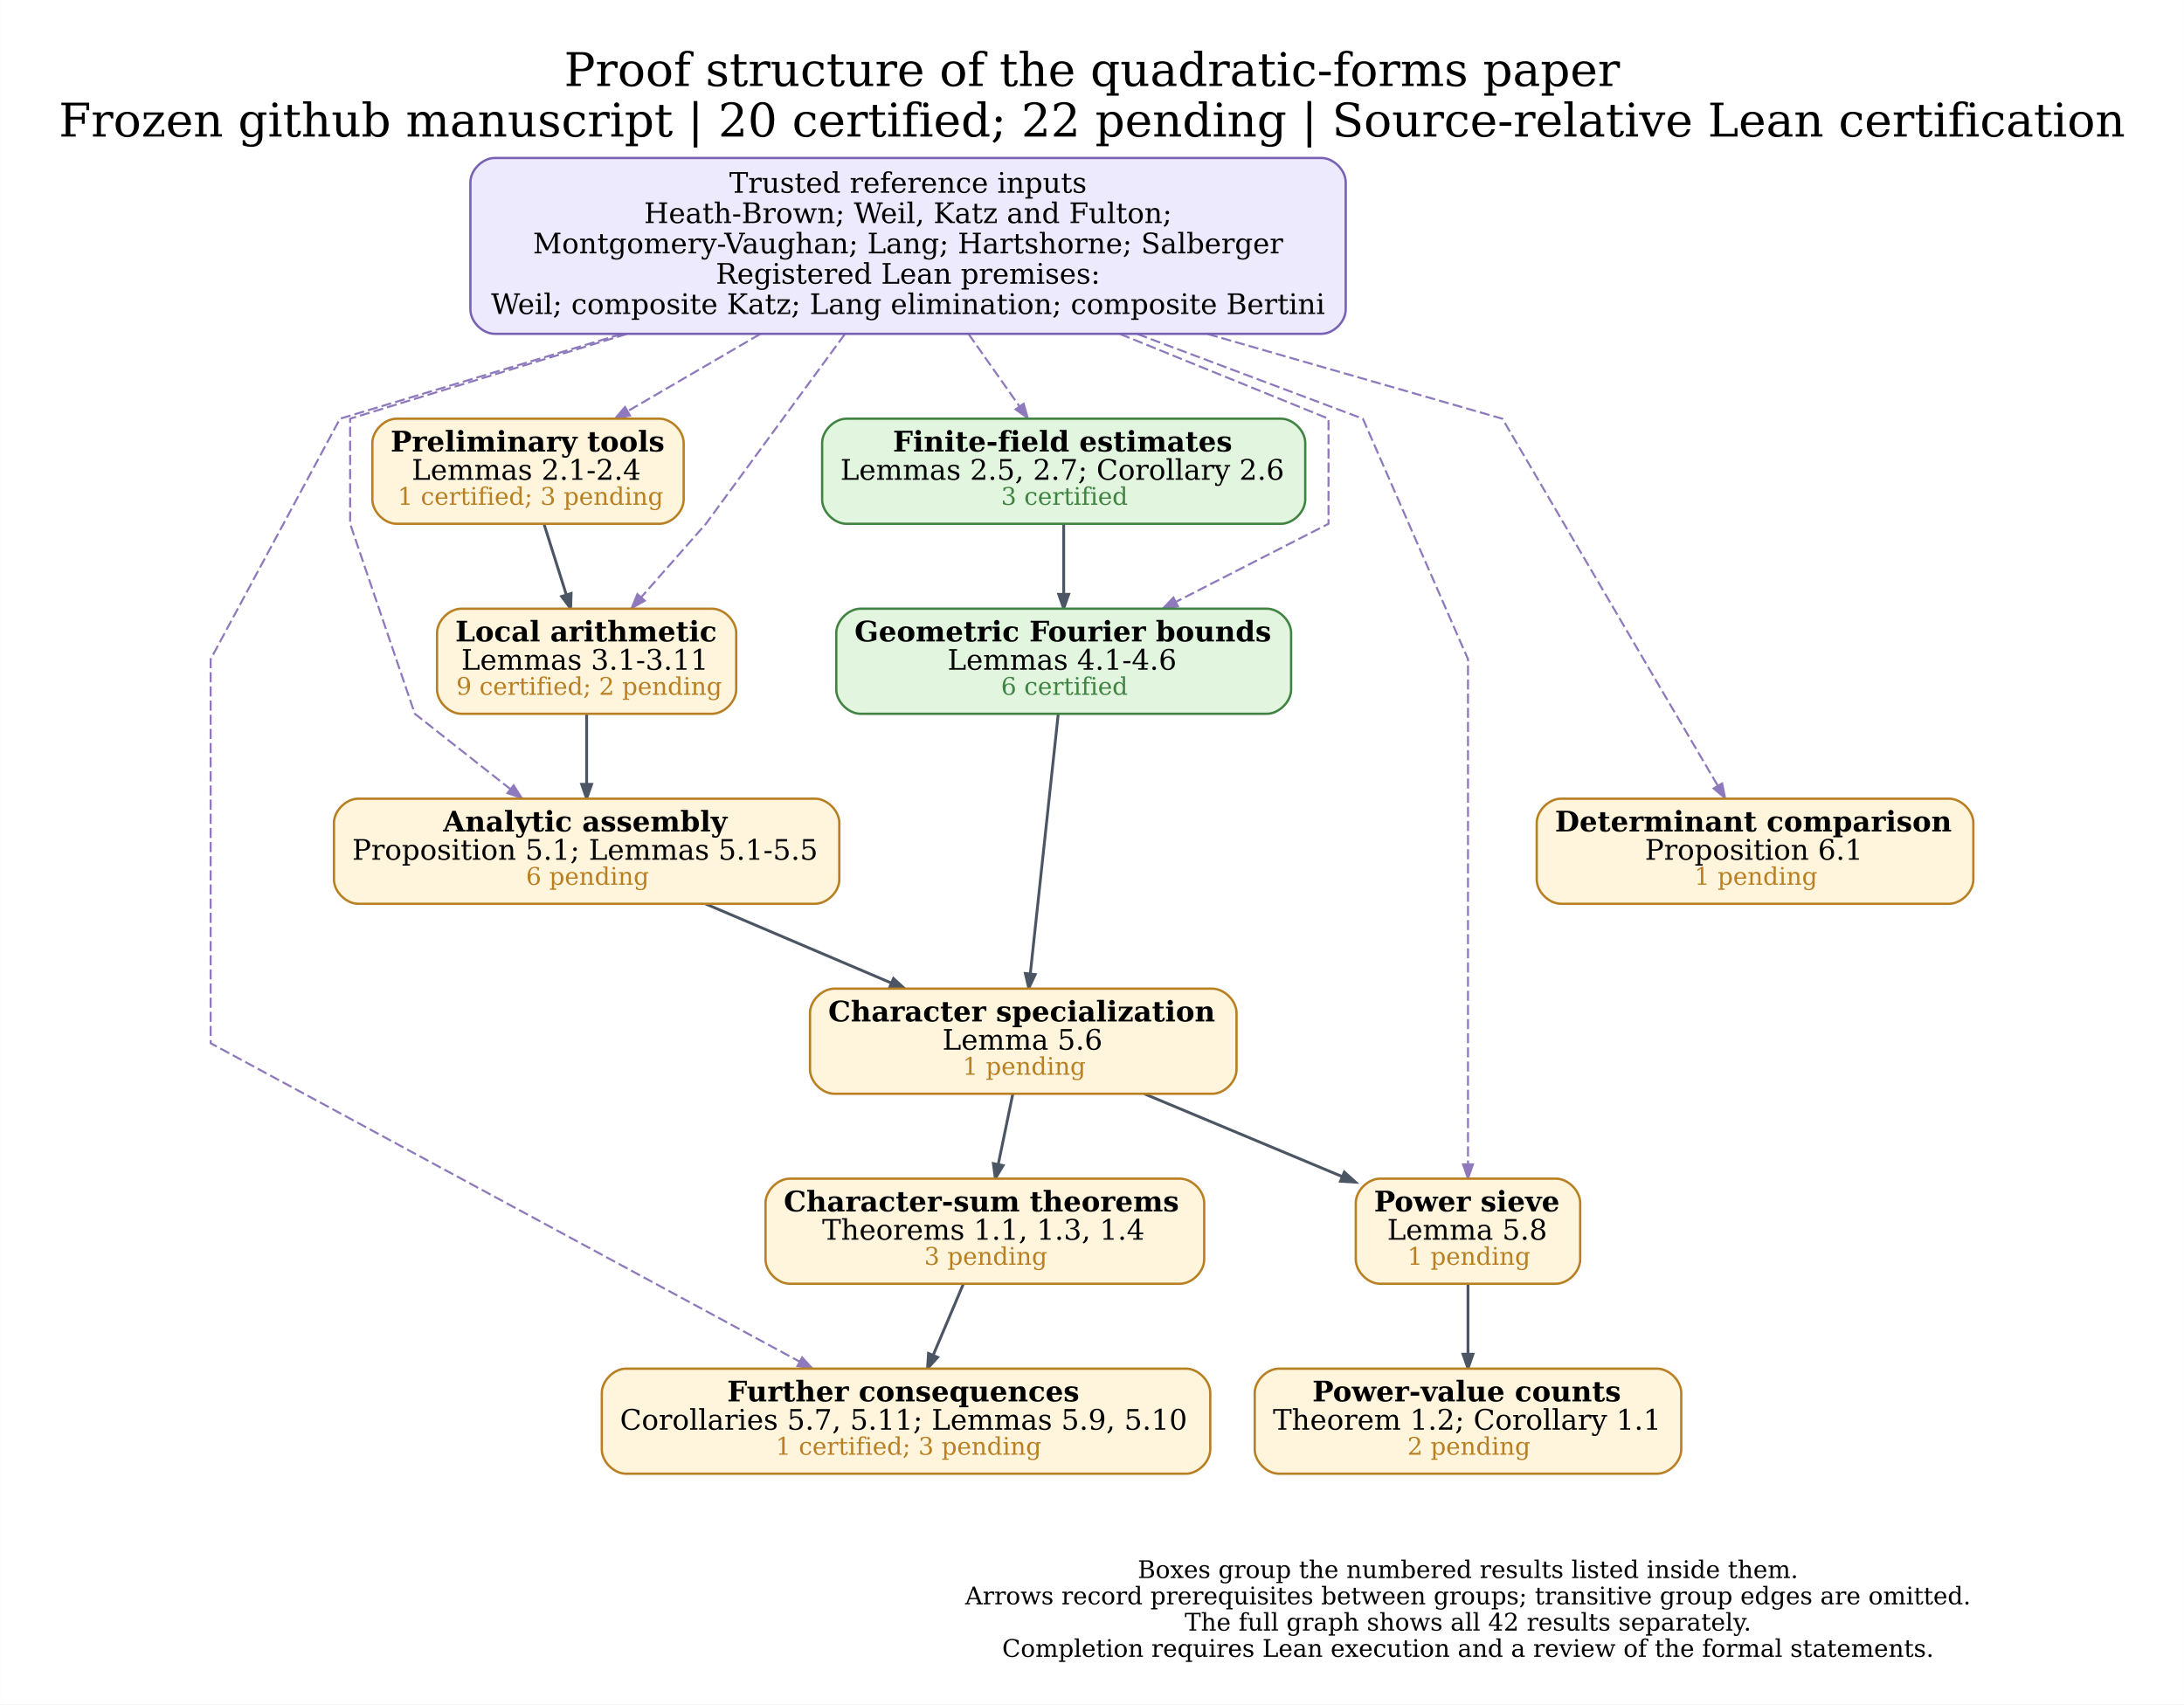
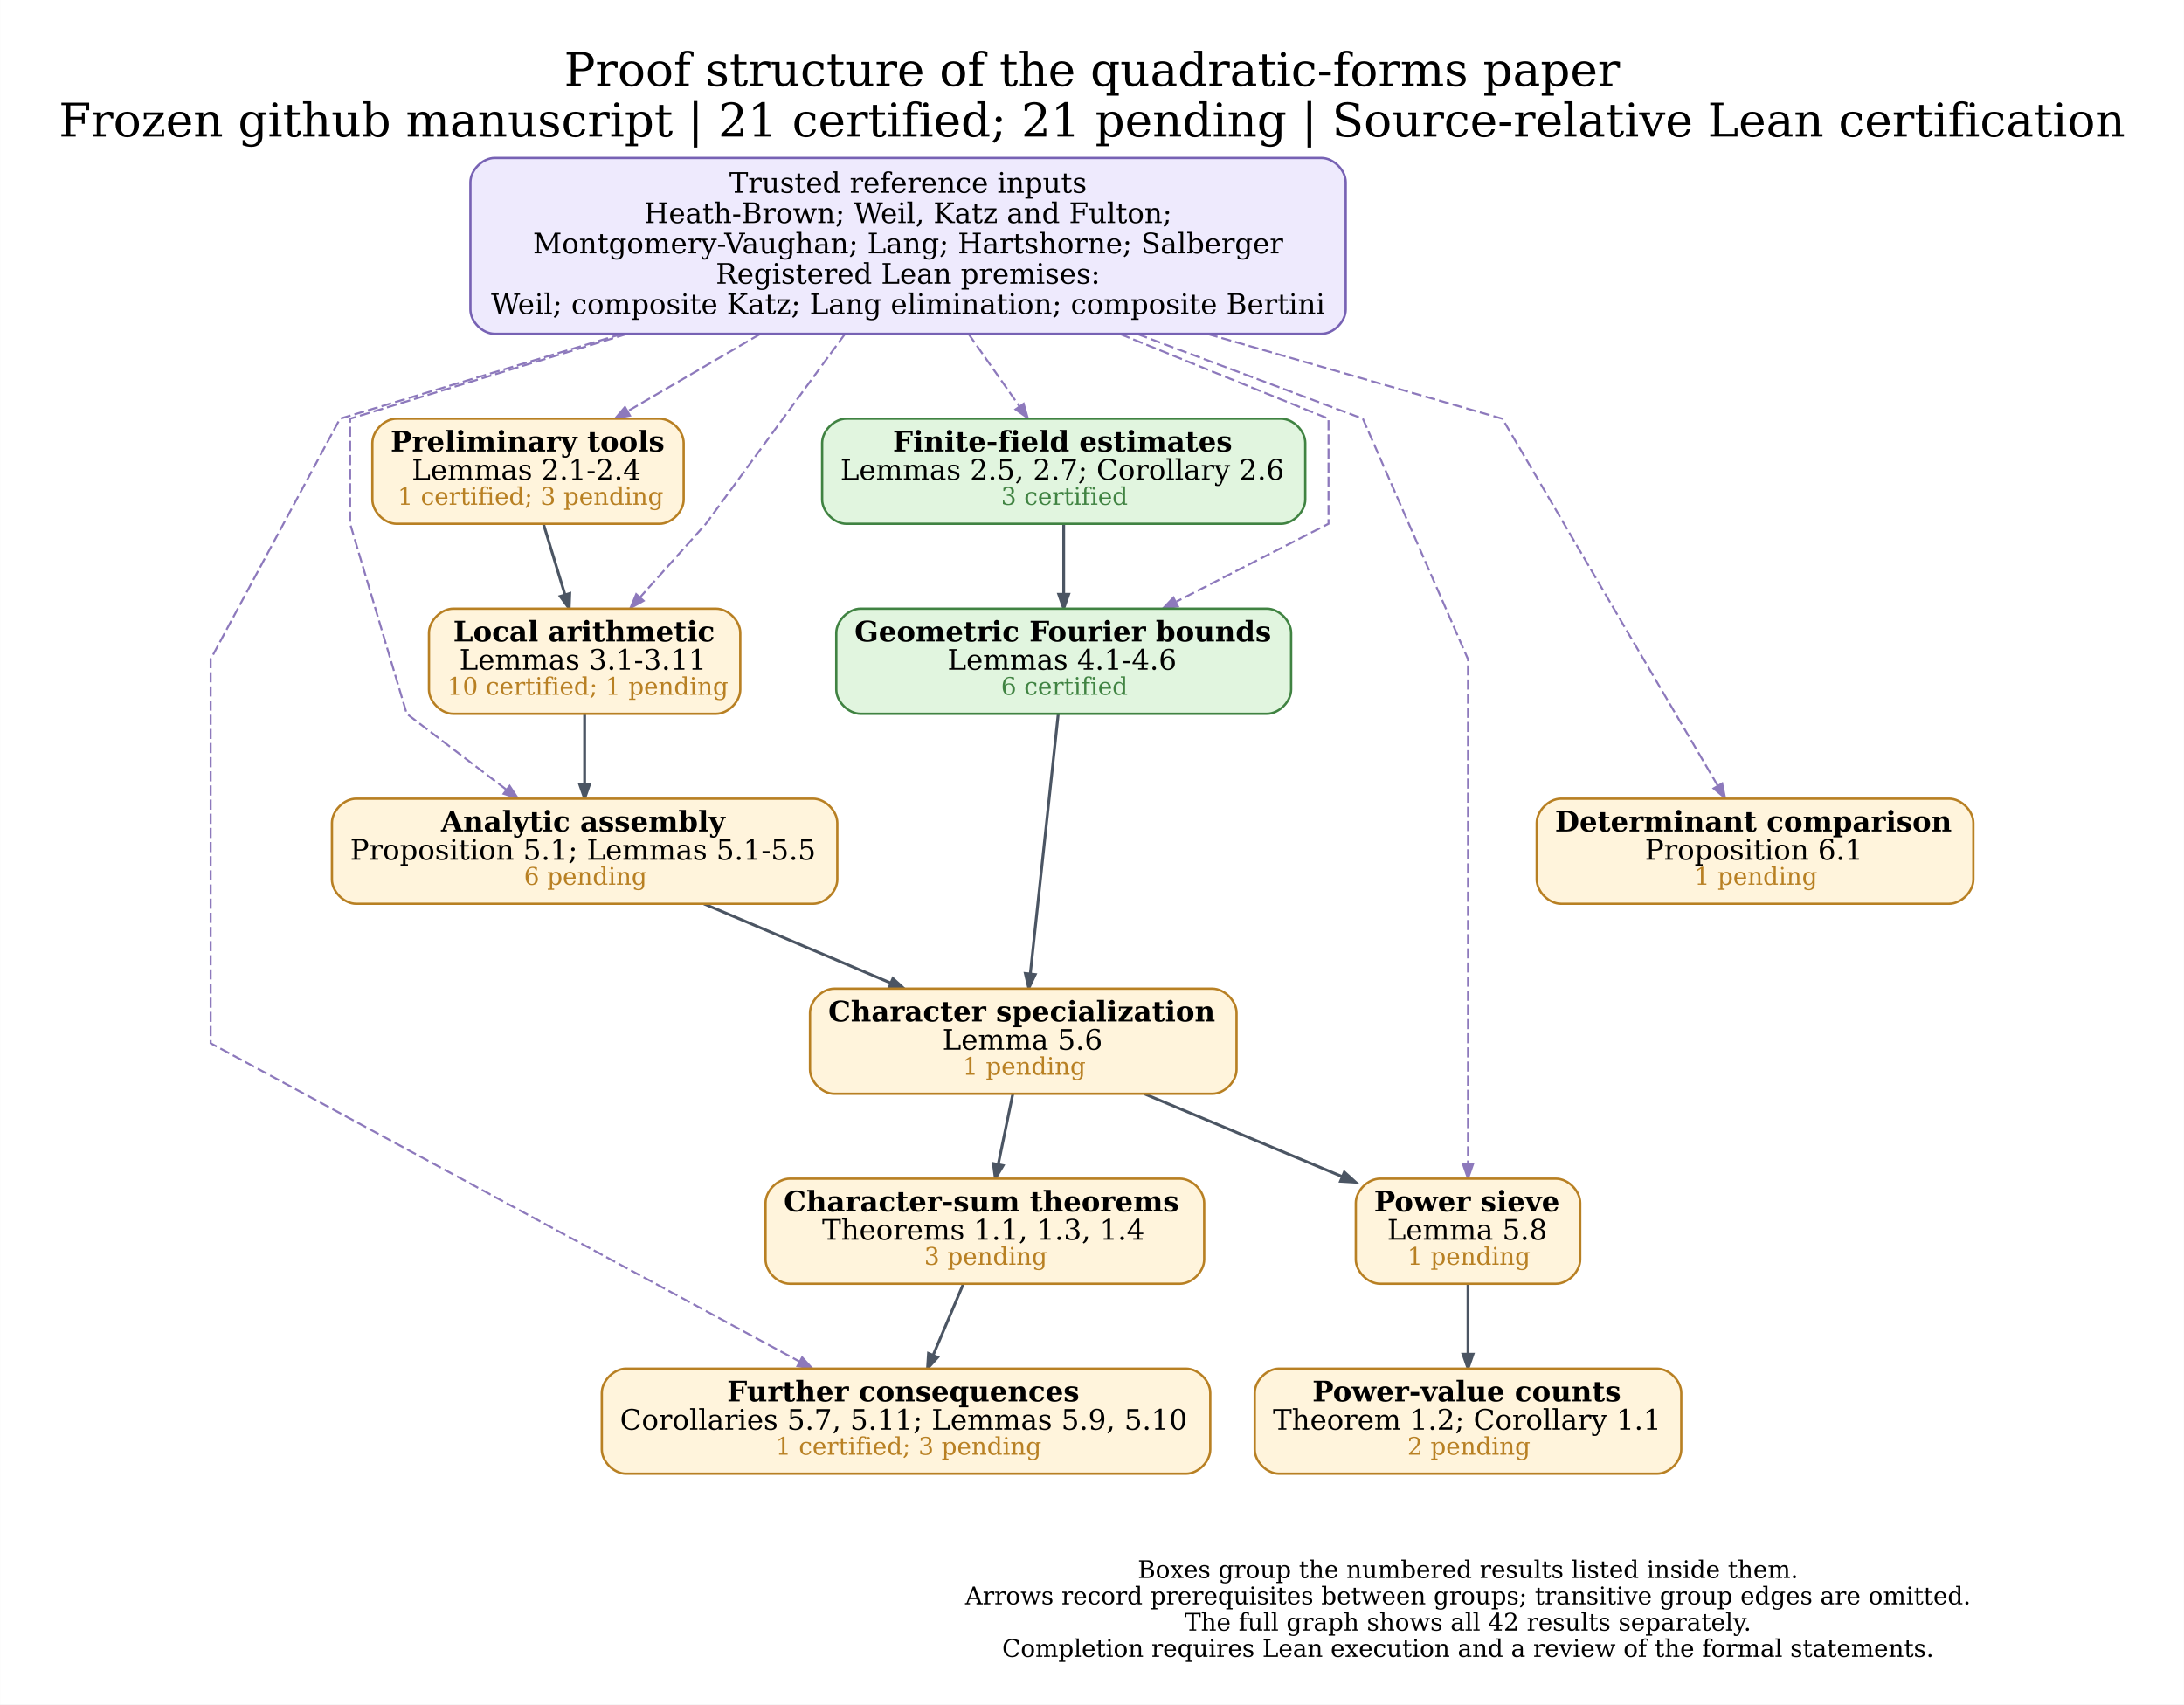
<svg xmlns="http://www.w3.org/2000/svg" xmlns:xlink="http://www.w3.org/1999/xlink" width="1080pt" height="843pt" viewBox="0.00 0.00 1080.32 843.32">
  <g id="graph0" class="graph" transform="scale(1 1) rotate(0) translate(20.16 823.16)">
    <polygon fill="white" stroke="transparent" points="-20.16,20.16 -20.16,-823.16 1060.16,-823.16 1060.16,20.16 -20.16,20.16" />
    <text text-anchor="middle" x="520" y="-780.6" font-family="DejaVu Serif" font-size="23.00">Proof structure of the quadratic-forms paper</text>
-     <text text-anchor="middle" x="520" y="-755.6" font-family="DejaVu Serif" font-size="23.00">Frozen github manuscript | 20 certified; 22 pending | Source-relative Lean certification</text>
+     <text text-anchor="middle" x="520" y="-755.6" font-family="DejaVu Serif" font-size="23.00">Frozen github manuscript | 21 certified; 21 pending | Source-relative Lean certification</text>
    <g id="edge16" class="edge">
      <path fill="none" stroke="#8d79bc" stroke-dasharray="5,2" d="M355.78,-657.85C333.82,-645.06 310.27,-631.35 290.25,-619.69" />
      <polygon fill="#8d79bc" stroke="#8d79bc" points="291.44,-617.54 284.16,-616.14 288.97,-621.78 291.44,-617.54" />
    </g>
    <g id="edge12" class="edge">
      <path fill="none" stroke="#8d79bc" stroke-dasharray="5,2" d="M458.99,-657.85C467.33,-645.99 476.23,-633.34 484.01,-622.27" />
      <polygon fill="#8d79bc" stroke="#8d79bc" points="486.19,-623.43 488.21,-616.3 482.18,-620.61 486.19,-623.43" />
    </g>
    <g id="edge15" class="edge">
-       <path fill="none" stroke="#8d79bc" stroke-dasharray="5,2" d="M397.63,-657.69C368.31,-617.65 329,-564 329,-564 329,-564 312.59,-545.36 297.07,-527.74" />
-       <polygon fill="#8d79bc" stroke="#8d79bc" points="298.77,-525.96 292.31,-522.33 295.09,-529.2 298.77,-525.96" />
+       <path fill="none" stroke="#8d79bc" stroke-dasharray="5,2" d="M397.63,-657.69C368.31,-617.65 329,-564 329,-564 329,-564 312.31,-545.36 296.53,-527.74" />
+       <polygon fill="#8d79bc" stroke="#8d79bc" points="298.18,-525.91 291.68,-522.33 294.53,-529.18 298.18,-525.91" />
    </g>
    <g id="edge14" class="edge">
      <path fill="none" stroke="#8d79bc" stroke-dasharray="5,2" d="M533.91,-657.88C585.61,-636.88 637,-616 637,-616 637,-616 637,-564 637,-564 637,-564 597.41,-543.75 561.75,-525.51" />
      <polygon fill="#8d79bc" stroke="#8d79bc" points="562.5,-523.15 555.15,-522.14 560.27,-527.51 562.5,-523.15" />
    </g>
    <g id="edge10" class="edge">
-       <path fill="none" stroke="#8d79bc" stroke-dasharray="5,2" d="M289.79,-657.88C221.19,-636.88 153,-616 153,-616 153,-616 153,-564 153,-564 153,-564 185,-470 185,-470 185,-470 209.47,-450.71 232.15,-432.83" />
-       <polygon fill="#8d79bc" stroke="#8d79bc" points="233.88,-434.59 237.87,-428.33 230.85,-430.74 233.88,-434.59" />
+       <path fill="none" stroke="#8d79bc" stroke-dasharray="5,2" d="M289.79,-657.88C221.19,-636.88 153,-616 153,-616 153,-616 153,-564 153,-564 153,-564 181,-470 181,-470 181,-470 206.72,-450.42 230.35,-432.42" />
+       <polygon fill="#8d79bc" stroke="#8d79bc" points="231.9,-434.33 235.98,-428.14 228.93,-430.43 231.9,-434.33" />
    </g>
    <g id="edge17" class="edge">
      <path fill="none" stroke="#8d79bc" stroke-dasharray="5,2" d="M542.49,-657.88C598.41,-636.88 654,-616 654,-616 654,-616 706,-497 706,-497 706,-497 706,-497 706,-401 706,-401 706,-300.53 706,-247.27" />
      <polygon fill="#8d79bc" stroke="#8d79bc" points="708.45,-247.08 706,-240.08 703.55,-247.08 708.45,-247.08" />
    </g>
    <g id="edge11" class="edge">
      <path fill="none" stroke="#8d79bc" stroke-dasharray="5,2" d="M287.27,-657.88C217.43,-636.88 148,-616 148,-616 148,-616 84,-497 84,-497 84,-497 84,-497 84,-307 84,-307 279.05,-201.54 375.41,-149.44" />
      <polygon fill="#8d79bc" stroke="#8d79bc" points="376.61,-151.57 381.61,-146.08 374.28,-147.26 376.61,-151.57" />
    </g>
    <g id="edge13" class="edge">
      <path fill="none" stroke="#8d79bc" stroke-dasharray="5,2" d="M577.29,-657.88C650.36,-636.88 723,-616 723,-616 723,-616 794.74,-493.76 829.52,-434.49" />
      <polygon fill="#8d79bc" stroke="#8d79bc" points="831.74,-435.55 833.17,-428.27 827.51,-433.07 831.74,-435.55" />
    </g>
    <g id="edge8" class="edge">
-       <path fill="none" stroke="#4b5563" stroke-width="1.4" d="M248.92,-563.86C252.31,-553.11 256.31,-540.43 259.91,-529.02" />
-       <polygon fill="#4b5563" stroke="#4b5563" stroke-width="1.4" points="262.32,-529.52 262.09,-522.11 257.64,-528.05 262.32,-529.52" />
+       <path fill="none" stroke="#4b5563" stroke-width="1.4" d="M248.65,-563.86C251.92,-553.11 255.78,-540.43 259.25,-529.02" />
+       <polygon fill="#4b5563" stroke="#4b5563" stroke-width="1.4" points="261.66,-529.52 261.36,-522.11 256.98,-528.09 261.66,-529.52" />
    </g>
    <g id="edge4" class="edge">
      <path fill="none" stroke="#4b5563" stroke-width="1.4" d="M506,-563.86C506,-553.21 506,-540.67 506,-529.34" />
      <polygon fill="#4b5563" stroke="#4b5563" stroke-width="1.4" points="508.45,-529.11 506,-522.11 503.55,-529.11 508.45,-529.11" />
    </g>
    <g id="edge6" class="edge">
-       <path fill="none" stroke="#4b5563" stroke-width="1.4" d="M270,-469.86C270,-459.21 270,-446.67 270,-435.34" />
-       <polygon fill="#4b5563" stroke="#4b5563" stroke-width="1.4" points="272.45,-435.11 270,-428.11 267.55,-435.11 272.45,-435.11" />
+       <path fill="none" stroke="#4b5563" stroke-width="1.4" d="M269,-469.86C269,-459.21 269,-446.67 269,-435.34" />
+       <polygon fill="#4b5563" stroke="#4b5563" stroke-width="1.4" points="271.45,-435.11 269,-428.11 266.55,-435.11 271.45,-435.11" />
    </g>
    <g id="edge5" class="edge">
      <path fill="none" stroke="#4b5563" stroke-width="1.4" d="M503.3,-469.92C499.72,-436.63 493.4,-377.84 489.47,-341.28" />
      <polygon fill="#4b5563" stroke="#4b5563" stroke-width="1.4" points="491.9,-340.98 488.72,-334.28 487.03,-341.5 491.9,-340.98" />
    </g>
    <g id="edge1" class="edge">
-       <path fill="none" stroke="#4b5563" stroke-width="1.4" d="M328.74,-375.98C357.19,-363.86 391.45,-349.27 420.72,-336.8" />
-       <polygon fill="#4b5563" stroke="#4b5563" stroke-width="1.4" points="421.79,-339.01 427.27,-334.01 419.87,-334.5 421.79,-339.01" />
+       <path fill="none" stroke="#4b5563" stroke-width="1.4" d="M328.01,-375.98C356.6,-363.86 391.02,-349.27 420.42,-336.8" />
+       <polygon fill="#4b5563" stroke="#4b5563" stroke-width="1.4" points="421.51,-339 427,-334.01 419.6,-334.49 421.51,-339" />
    </g>
    <g id="edge3" class="edge">
      <path fill="none" stroke="#4b5563" stroke-width="1.4" d="M545.83,-281.98C576.24,-269.27 613.16,-253.83 643.88,-240.98" />
      <polygon fill="#4b5563" stroke="#4b5563" stroke-width="1.4" points="644.83,-243.24 650.34,-238.27 642.94,-238.72 644.83,-243.24" />
    </g>
    <g id="edge2" class="edge">
      <path fill="none" stroke="#4b5563" stroke-width="1.4" d="M480.81,-281.86C478.59,-271.11 475.97,-258.43 473.61,-247.02" />
      <polygon fill="#4b5563" stroke="#4b5563" stroke-width="1.4" points="476,-246.47 472.19,-240.11 471.2,-247.46 476,-246.47" />
    </g>
    <g id="edge9" class="edge">
      <path fill="none" stroke="#4b5563" stroke-width="1.4" d="M706,-187.86C706,-177.21 706,-164.67 706,-153.34" />
      <polygon fill="#4b5563" stroke="#4b5563" stroke-width="1.4" points="708.45,-153.11 706,-146.11 703.55,-153.11 708.45,-153.11" />
    </g>
    <g id="edge7" class="edge">
      <path fill="none" stroke="#4b5563" stroke-width="1.4" d="M456.34,-187.86C451.74,-177.01 446.31,-164.19 441.44,-152.7" />
      <polygon fill="#4b5563" stroke="#4b5563" stroke-width="1.4" points="443.63,-151.6 438.64,-146.11 439.12,-153.51 443.63,-151.6" />
    </g>
    <g id="node1" class="node">
      <path fill="#eeeafd" stroke="#7762b4" stroke-width="1.15" d="M633.5,-745C633.5,-745 224.5,-745 224.5,-745 218.5,-745 212.5,-739 212.5,-733 212.5,-733 212.5,-670 212.5,-670 212.5,-664 218.5,-658 224.5,-658 224.5,-658 633.5,-658 633.5,-658 639.5,-658 645.5,-664 645.5,-670 645.5,-670 645.5,-733 645.5,-733 645.5,-739 639.5,-745 633.5,-745" />
      <text text-anchor="middle" x="429" y="-727.8" font-family="DejaVu Serif" font-size="14.00">Trusted reference inputs</text>
      <text text-anchor="middle" x="429" y="-712.8" font-family="DejaVu Serif" font-size="14.00">Heath-Brown; Weil, Katz and Fulton;</text>
      <text text-anchor="middle" x="429" y="-697.8" font-family="DejaVu Serif" font-size="14.00">Montgomery-Vaughan; Lang; Hartshorne; Salberger</text>
      <text text-anchor="middle" x="429" y="-682.8" font-family="DejaVu Serif" font-size="14.00">Registered Lean premises:</text>
      <text text-anchor="middle" x="429" y="-667.8" font-family="DejaVu Serif" font-size="14.00">Weil; composite Katz; Lang elimination; composite Bertini</text>
    </g>
    <g id="node2" class="node">
      <g id="a_node2">
        <a xlink:href="https://github.com/nicolasrobles/quaternary-quadratic-forms/blob/main/INVENTORY.md" xlink:title="&lt;B&gt;Preliminary tools&lt;/B&gt;&lt;BR/&gt;Lemmas 2.1-2.4&lt;BR/&gt;&lt;FONT POINT-SIZE=&quot;12&quot; COLOR=&quot;#b88023&quot;&gt;1 certified; 3 pending&lt;/FONT&gt;" target="_blank">
          <path fill="#fff4dc" stroke="#b88023" stroke-width="1.15" d="M306,-616C306,-616 176,-616 176,-616 170,-616 164,-610 164,-604 164,-604 164,-576 164,-576 164,-570 170,-564 176,-564 176,-564 306,-564 306,-564 312,-564 318,-570 318,-576 318,-576 318,-604 318,-604 318,-610 312,-616 306,-616" />
          <text text-anchor="start" x="173" y="-599.8" font-family="DejaVu Serif" font-weight="bold" font-size="14.00">Preliminary tools</text>
          <text text-anchor="start" x="183.5" y="-585.8" font-family="DejaVu Serif" font-size="14.00">Lemmas 2.1-2.4</text>
          <text text-anchor="start" x="176.5" y="-573.4" font-family="DejaVu Serif" font-size="12.00" fill="#b88023">1 certified; 3 pending</text>
        </a>
      </g>
    </g>
    <g id="node3" class="node">
      <g id="a_node3">
        <a xlink:href="https://github.com/nicolasrobles/quaternary-quadratic-forms/blob/main/INVENTORY.md" xlink:title="&lt;B&gt;Finite-field estimates&lt;/B&gt;&lt;BR/&gt;Lemmas 2.5, 2.7; Corollary 2.6&lt;BR/&gt;&lt;FONT POINT-SIZE=&quot;12&quot; COLOR=&quot;#408342&quot;&gt;3 certified&lt;/FONT&gt;" target="_blank">
          <path fill="#e1f5df" stroke="#408342" stroke-width="1.15" d="M613.5,-616C613.5,-616 398.5,-616 398.5,-616 392.5,-616 386.5,-610 386.5,-604 386.5,-604 386.5,-576 386.5,-576 386.5,-570 392.5,-564 398.5,-564 398.5,-564 613.5,-564 613.5,-564 619.5,-564 625.5,-570 625.5,-576 625.5,-576 625.5,-604 625.5,-604 625.5,-610 619.5,-616 613.5,-616" />
          <text text-anchor="start" x="421.5" y="-599.8" font-family="DejaVu Serif" font-weight="bold" font-size="14.00">Finite-field estimates</text>
          <text text-anchor="start" x="395.5" y="-585.8" font-family="DejaVu Serif" font-size="14.00">Lemmas 2.5, 2.7; Corollary 2.6</text>
          <text text-anchor="start" x="475" y="-573.4" font-family="DejaVu Serif" font-size="12.00" fill="#408342">3 certified</text>
        </a>
      </g>
    </g>
    <g id="node4" class="node">
      <g id="a_node4">
-         <a xlink:href="https://github.com/nicolasrobles/quaternary-quadratic-forms/blob/main/INVENTORY.md" xlink:title="&lt;B&gt;Local arithmetic&lt;/B&gt;&lt;BR/&gt;Lemmas 3.1-3.11&lt;BR/&gt;&lt;FONT POINT-SIZE=&quot;12&quot; COLOR=&quot;#b88023&quot;&gt;9 certified; 2 pending&lt;/FONT&gt;" target="_blank">
-           <path fill="#fff4dc" stroke="#b88023" stroke-width="1.15" d="M332,-522C332,-522 208,-522 208,-522 202,-522 196,-516 196,-510 196,-510 196,-482 196,-482 196,-476 202,-470 208,-470 208,-470 332,-470 332,-470 338,-470 344,-476 344,-482 344,-482 344,-510 344,-510 344,-516 338,-522 332,-522" />
-           <text text-anchor="start" x="205" y="-505.8" font-family="DejaVu Serif" font-weight="bold" font-size="14.00">Local arithmetic</text>
-           <text text-anchor="start" x="208" y="-491.8" font-family="DejaVu Serif" font-size="14.00">Lemmas 3.1-3.11</text>
-           <text text-anchor="start" x="205.5" y="-479.4" font-family="DejaVu Serif" font-size="12.00" fill="#b88023">9 certified; 2 pending</text>
+         <a xlink:href="https://github.com/nicolasrobles/quaternary-quadratic-forms/blob/main/INVENTORY.md" xlink:title="&lt;B&gt;Local arithmetic&lt;/B&gt;&lt;BR/&gt;Lemmas 3.1-3.11&lt;BR/&gt;&lt;FONT POINT-SIZE=&quot;12&quot; COLOR=&quot;#b88023&quot;&gt;10 certified; 1 pending&lt;/FONT&gt;" target="_blank">
+           <path fill="#fff4dc" stroke="#b88023" stroke-width="1.15" d="M334,-522C334,-522 204,-522 204,-522 198,-522 192,-516 192,-510 192,-510 192,-482 192,-482 192,-476 198,-470 204,-470 204,-470 334,-470 334,-470 340,-470 346,-476 346,-482 346,-482 346,-510 346,-510 346,-516 340,-522 334,-522" />
+           <text text-anchor="start" x="204" y="-505.8" font-family="DejaVu Serif" font-weight="bold" font-size="14.00">Local arithmetic</text>
+           <text text-anchor="start" x="207" y="-491.8" font-family="DejaVu Serif" font-size="14.00">Lemmas 3.1-3.11</text>
+           <text text-anchor="start" x="201" y="-479.4" font-family="DejaVu Serif" font-size="12.00" fill="#b88023">10 certified; 1 pending</text>
        </a>
      </g>
    </g>
    <g id="node5" class="node">
      <g id="a_node5">
        <a xlink:href="https://github.com/nicolasrobles/quaternary-quadratic-forms/blob/main/INVENTORY.md" xlink:title="&lt;B&gt;Geometric Fourier bounds&lt;/B&gt;&lt;BR/&gt;Lemmas 4.1-4.6&lt;BR/&gt;&lt;FONT POINT-SIZE=&quot;12&quot; COLOR=&quot;#408342&quot;&gt;6 certified&lt;/FONT&gt;" target="_blank">
          <path fill="#e1f5df" stroke="#408342" stroke-width="1.15" d="M606.5,-522C606.5,-522 405.5,-522 405.5,-522 399.5,-522 393.5,-516 393.5,-510 393.5,-510 393.5,-482 393.5,-482 393.5,-476 399.5,-470 405.5,-470 405.5,-470 606.5,-470 606.5,-470 612.5,-470 618.5,-476 618.5,-482 618.5,-482 618.5,-510 618.5,-510 618.5,-516 612.5,-522 606.5,-522" />
          <text text-anchor="start" x="402.5" y="-505.8" font-family="DejaVu Serif" font-weight="bold" font-size="14.00">Geometric Fourier bounds</text>
          <text text-anchor="start" x="448.5" y="-491.8" font-family="DejaVu Serif" font-size="14.00">Lemmas 4.1-4.6</text>
          <text text-anchor="start" x="475" y="-479.4" font-family="DejaVu Serif" font-size="12.00" fill="#408342">6 certified</text>
        </a>
      </g>
    </g>
    <g id="node6" class="node">
      <g id="a_node6">
        <a xlink:href="https://github.com/nicolasrobles/quaternary-quadratic-forms/blob/main/INVENTORY.md" xlink:title="&lt;B&gt;Analytic assembly&lt;/B&gt;&lt;BR/&gt;Proposition 5.1; Lemmas 5.1-5.5&lt;BR/&gt;&lt;FONT POINT-SIZE=&quot;12&quot; COLOR=&quot;#b88023&quot;&gt;6 pending&lt;/FONT&gt;" target="_blank">
-           <path fill="#fff4dc" stroke="#b88023" stroke-width="1.15" d="M383,-428C383,-428 157,-428 157,-428 151,-428 145,-422 145,-416 145,-416 145,-388 145,-388 145,-382 151,-376 157,-376 157,-376 383,-376 383,-376 389,-376 395,-382 395,-388 395,-388 395,-416 395,-416 395,-422 389,-428 383,-428" />
-           <text text-anchor="start" x="199" y="-411.8" font-family="DejaVu Serif" font-weight="bold" font-size="14.00">Analytic assembly</text>
-           <text text-anchor="start" x="154" y="-397.8" font-family="DejaVu Serif" font-size="14.00">Proposition 5.1; Lemmas 5.1-5.5</text>
-           <text text-anchor="start" x="240" y="-385.4" font-family="DejaVu Serif" font-size="12.00" fill="#b88023">6 pending</text>
+           <path fill="#fff4dc" stroke="#b88023" stroke-width="1.15" d="M382,-428C382,-428 156,-428 156,-428 150,-428 144,-422 144,-416 144,-416 144,-388 144,-388 144,-382 150,-376 156,-376 156,-376 382,-376 382,-376 388,-376 394,-382 394,-388 394,-388 394,-416 394,-416 394,-422 388,-428 382,-428" />
+           <text text-anchor="start" x="198" y="-411.8" font-family="DejaVu Serif" font-weight="bold" font-size="14.00">Analytic assembly</text>
+           <text text-anchor="start" x="153" y="-397.8" font-family="DejaVu Serif" font-size="14.00">Proposition 5.1; Lemmas 5.1-5.5</text>
+           <text text-anchor="start" x="239" y="-385.4" font-family="DejaVu Serif" font-size="12.00" fill="#b88023">6 pending</text>
        </a>
      </g>
    </g>
    <g id="node7" class="node">
      <g id="a_node7">
        <a xlink:href="https://github.com/nicolasrobles/quaternary-quadratic-forms/blob/main/INVENTORY.md" xlink:title="&lt;B&gt;Character specialization&lt;/B&gt;&lt;BR/&gt;Lemma 5.6&lt;BR/&gt;&lt;FONT POINT-SIZE=&quot;12&quot; COLOR=&quot;#b88023&quot;&gt;1 pending&lt;/FONT&gt;" target="_blank">
          <path fill="#fff4dc" stroke="#b88023" stroke-width="1.15" d="M579.5,-334C579.5,-334 392.5,-334 392.5,-334 386.5,-334 380.5,-328 380.5,-322 380.5,-322 380.5,-294 380.5,-294 380.5,-288 386.5,-282 392.5,-282 392.5,-282 579.5,-282 579.5,-282 585.5,-282 591.5,-288 591.5,-294 591.5,-294 591.5,-322 591.5,-322 591.5,-328 585.5,-334 579.5,-334" />
          <text text-anchor="start" x="389.5" y="-317.8" font-family="DejaVu Serif" font-weight="bold" font-size="14.00">Character specialization</text>
          <text text-anchor="start" x="446" y="-303.8" font-family="DejaVu Serif" font-size="14.00">Lemma 5.6</text>
          <text text-anchor="start" x="456" y="-291.4" font-family="DejaVu Serif" font-size="12.00" fill="#b88023">1 pending</text>
        </a>
      </g>
    </g>
    <g id="node8" class="node">
      <g id="a_node8">
        <a xlink:href="https://github.com/nicolasrobles/quaternary-quadratic-forms/blob/main/INVENTORY.md" xlink:title="&lt;B&gt;Power sieve&lt;/B&gt;&lt;BR/&gt;Lemma 5.8&lt;BR/&gt;&lt;FONT POINT-SIZE=&quot;12&quot; COLOR=&quot;#b88023&quot;&gt;1 pending&lt;/FONT&gt;" target="_blank">
          <path fill="#fff4dc" stroke="#b88023" stroke-width="1.15" d="M749.5,-240C749.5,-240 662.5,-240 662.5,-240 656.5,-240 650.5,-234 650.5,-228 650.5,-228 650.5,-200 650.5,-200 650.5,-194 656.5,-188 662.5,-188 662.5,-188 749.5,-188 749.5,-188 755.5,-188 761.5,-194 761.5,-200 761.5,-200 761.5,-228 761.5,-228 761.5,-234 755.5,-240 749.5,-240" />
          <text text-anchor="start" x="659.5" y="-223.8" font-family="DejaVu Serif" font-weight="bold" font-size="14.00">Power sieve</text>
          <text text-anchor="start" x="666" y="-209.8" font-family="DejaVu Serif" font-size="14.00">Lemma 5.8</text>
          <text text-anchor="start" x="676" y="-197.4" font-family="DejaVu Serif" font-size="12.00" fill="#b88023">1 pending</text>
        </a>
      </g>
    </g>
    <g id="node9" class="node">
      <g id="a_node9">
        <a xlink:href="https://github.com/nicolasrobles/quaternary-quadratic-forms/blob/main/INVENTORY.md" xlink:title="&lt;B&gt;Further consequences&lt;/B&gt;&lt;BR/&gt;Corollaries 5.7, 5.11; Lemmas 5.9, 5.10&lt;BR/&gt;&lt;FONT POINT-SIZE=&quot;12&quot; COLOR=&quot;#b88023&quot;&gt;1 certified; 3 pending&lt;/FONT&gt;" target="_blank">
          <path fill="#fff4dc" stroke="#b88023" stroke-width="1.15" d="M566.5,-146C566.5,-146 289.5,-146 289.5,-146 283.5,-146 277.5,-140 277.5,-134 277.5,-134 277.5,-106 277.5,-106 277.5,-100 283.5,-94 289.5,-94 289.5,-94 566.5,-94 566.5,-94 572.5,-94 578.5,-100 578.5,-106 578.5,-106 578.5,-134 578.5,-134 578.5,-140 572.5,-146 566.5,-146" />
          <text text-anchor="start" x="339.5" y="-129.8" font-family="DejaVu Serif" font-weight="bold" font-size="14.00">Further consequences</text>
          <text text-anchor="start" x="286.5" y="-115.8" font-family="DejaVu Serif" font-size="14.00">Corollaries 5.7, 5.11; Lemmas 5.9, 5.10</text>
          <text text-anchor="start" x="363.5" y="-103.4" font-family="DejaVu Serif" font-size="12.00" fill="#b88023">1 certified; 3 pending</text>
        </a>
      </g>
    </g>
    <g id="node10" class="node">
      <g id="a_node10">
        <a xlink:href="https://github.com/nicolasrobles/quaternary-quadratic-forms/blob/main/INVENTORY.md" xlink:title="&lt;B&gt;Character-sum theorems&lt;/B&gt;&lt;BR/&gt;Theorems 1.1, 1.3, 1.4&lt;BR/&gt;&lt;FONT POINT-SIZE=&quot;12&quot; COLOR=&quot;#b88023&quot;&gt;3 pending&lt;/FONT&gt;" target="_blank">
          <path fill="#fff4dc" stroke="#b88023" stroke-width="1.15" d="M563.5,-240C563.5,-240 370.5,-240 370.5,-240 364.5,-240 358.5,-234 358.5,-228 358.5,-228 358.5,-200 358.5,-200 358.5,-194 364.5,-188 370.5,-188 370.5,-188 563.5,-188 563.5,-188 569.5,-188 575.5,-194 575.5,-200 575.5,-200 575.5,-228 575.5,-228 575.5,-234 569.5,-240 563.5,-240" />
          <text text-anchor="start" x="367.5" y="-223.8" font-family="DejaVu Serif" font-weight="bold" font-size="14.00">Character-sum theorems</text>
          <text text-anchor="start" x="386.5" y="-209.8" font-family="DejaVu Serif" font-size="14.00">Theorems 1.1, 1.3, 1.4</text>
          <text text-anchor="start" x="437" y="-197.4" font-family="DejaVu Serif" font-size="12.00" fill="#b88023">3 pending</text>
        </a>
      </g>
    </g>
    <g id="node11" class="node">
      <g id="a_node11">
        <a xlink:href="https://github.com/nicolasrobles/quaternary-quadratic-forms/blob/main/INVENTORY.md" xlink:title="&lt;B&gt;Power-value counts&lt;/B&gt;&lt;BR/&gt;Theorem 1.2; Corollary 1.1&lt;BR/&gt;&lt;FONT POINT-SIZE=&quot;12&quot; COLOR=&quot;#b88023&quot;&gt;2 pending&lt;/FONT&gt;" target="_blank">
          <path fill="#fff4dc" stroke="#b88023" stroke-width="1.15" d="M799.5,-146C799.5,-146 612.5,-146 612.5,-146 606.5,-146 600.5,-140 600.5,-134 600.5,-134 600.5,-106 600.5,-106 600.5,-100 606.5,-94 612.5,-94 612.5,-94 799.5,-94 799.5,-94 805.5,-94 811.5,-100 811.5,-106 811.5,-106 811.5,-134 811.5,-134 811.5,-140 805.5,-146 799.5,-146" />
          <text text-anchor="start" x="629" y="-129.8" font-family="DejaVu Serif" font-weight="bold" font-size="14.00">Power-value counts</text>
          <text text-anchor="start" x="609.5" y="-115.8" font-family="DejaVu Serif" font-size="14.00">Theorem 1.2; Corollary 1.1</text>
          <text text-anchor="start" x="676" y="-103.4" font-family="DejaVu Serif" font-size="12.00" fill="#b88023">2 pending</text>
        </a>
      </g>
    </g>
    <g id="node12" class="node">
      <g id="a_node12">
        <a xlink:href="https://github.com/nicolasrobles/quaternary-quadratic-forms/blob/main/INVENTORY.md" xlink:title="&lt;B&gt;Determinant comparison&lt;/B&gt;&lt;BR/&gt;Proposition 6.1&lt;BR/&gt;&lt;FONT POINT-SIZE=&quot;12&quot; COLOR=&quot;#b88023&quot;&gt;1 pending&lt;/FONT&gt;" target="_blank">
          <path fill="#fff4dc" stroke="#b88023" stroke-width="1.15" d="M944,-428C944,-428 752,-428 752,-428 746,-428 740,-422 740,-416 740,-416 740,-388 740,-388 740,-382 746,-376 752,-376 752,-376 944,-376 944,-376 950,-376 956,-382 956,-388 956,-388 956,-416 956,-416 956,-422 950,-428 944,-428" />
          <text text-anchor="start" x="749" y="-411.8" font-family="DejaVu Serif" font-weight="bold" font-size="14.00">Determinant comparison</text>
          <text text-anchor="start" x="793.5" y="-397.8" font-family="DejaVu Serif" font-size="14.00">Proposition 6.1</text>
          <text text-anchor="start" x="818" y="-385.4" font-family="DejaVu Serif" font-size="12.00" fill="#b88023">1 pending</text>
        </a>
      </g>
    </g>
    <g id="node13" class="node">
      <text text-anchor="middle" x="706" y="-42.4" font-family="DejaVu Serif" font-size="12.00">Boxes group the numbered results listed inside them.</text>
      <text text-anchor="middle" x="706" y="-29.4" font-family="DejaVu Serif" font-size="12.00">Arrows record prerequisites between groups; transitive group edges are omitted.</text>
      <text text-anchor="middle" x="706" y="-16.4" font-family="DejaVu Serif" font-size="12.00">The full graph shows all 42 results separately.</text>
      <text text-anchor="middle" x="706" y="-3.4" font-family="DejaVu Serif" font-size="12.00">Completion requires Lean execution and a review of the formal statements.</text>
    </g>
  </g>
</svg>
